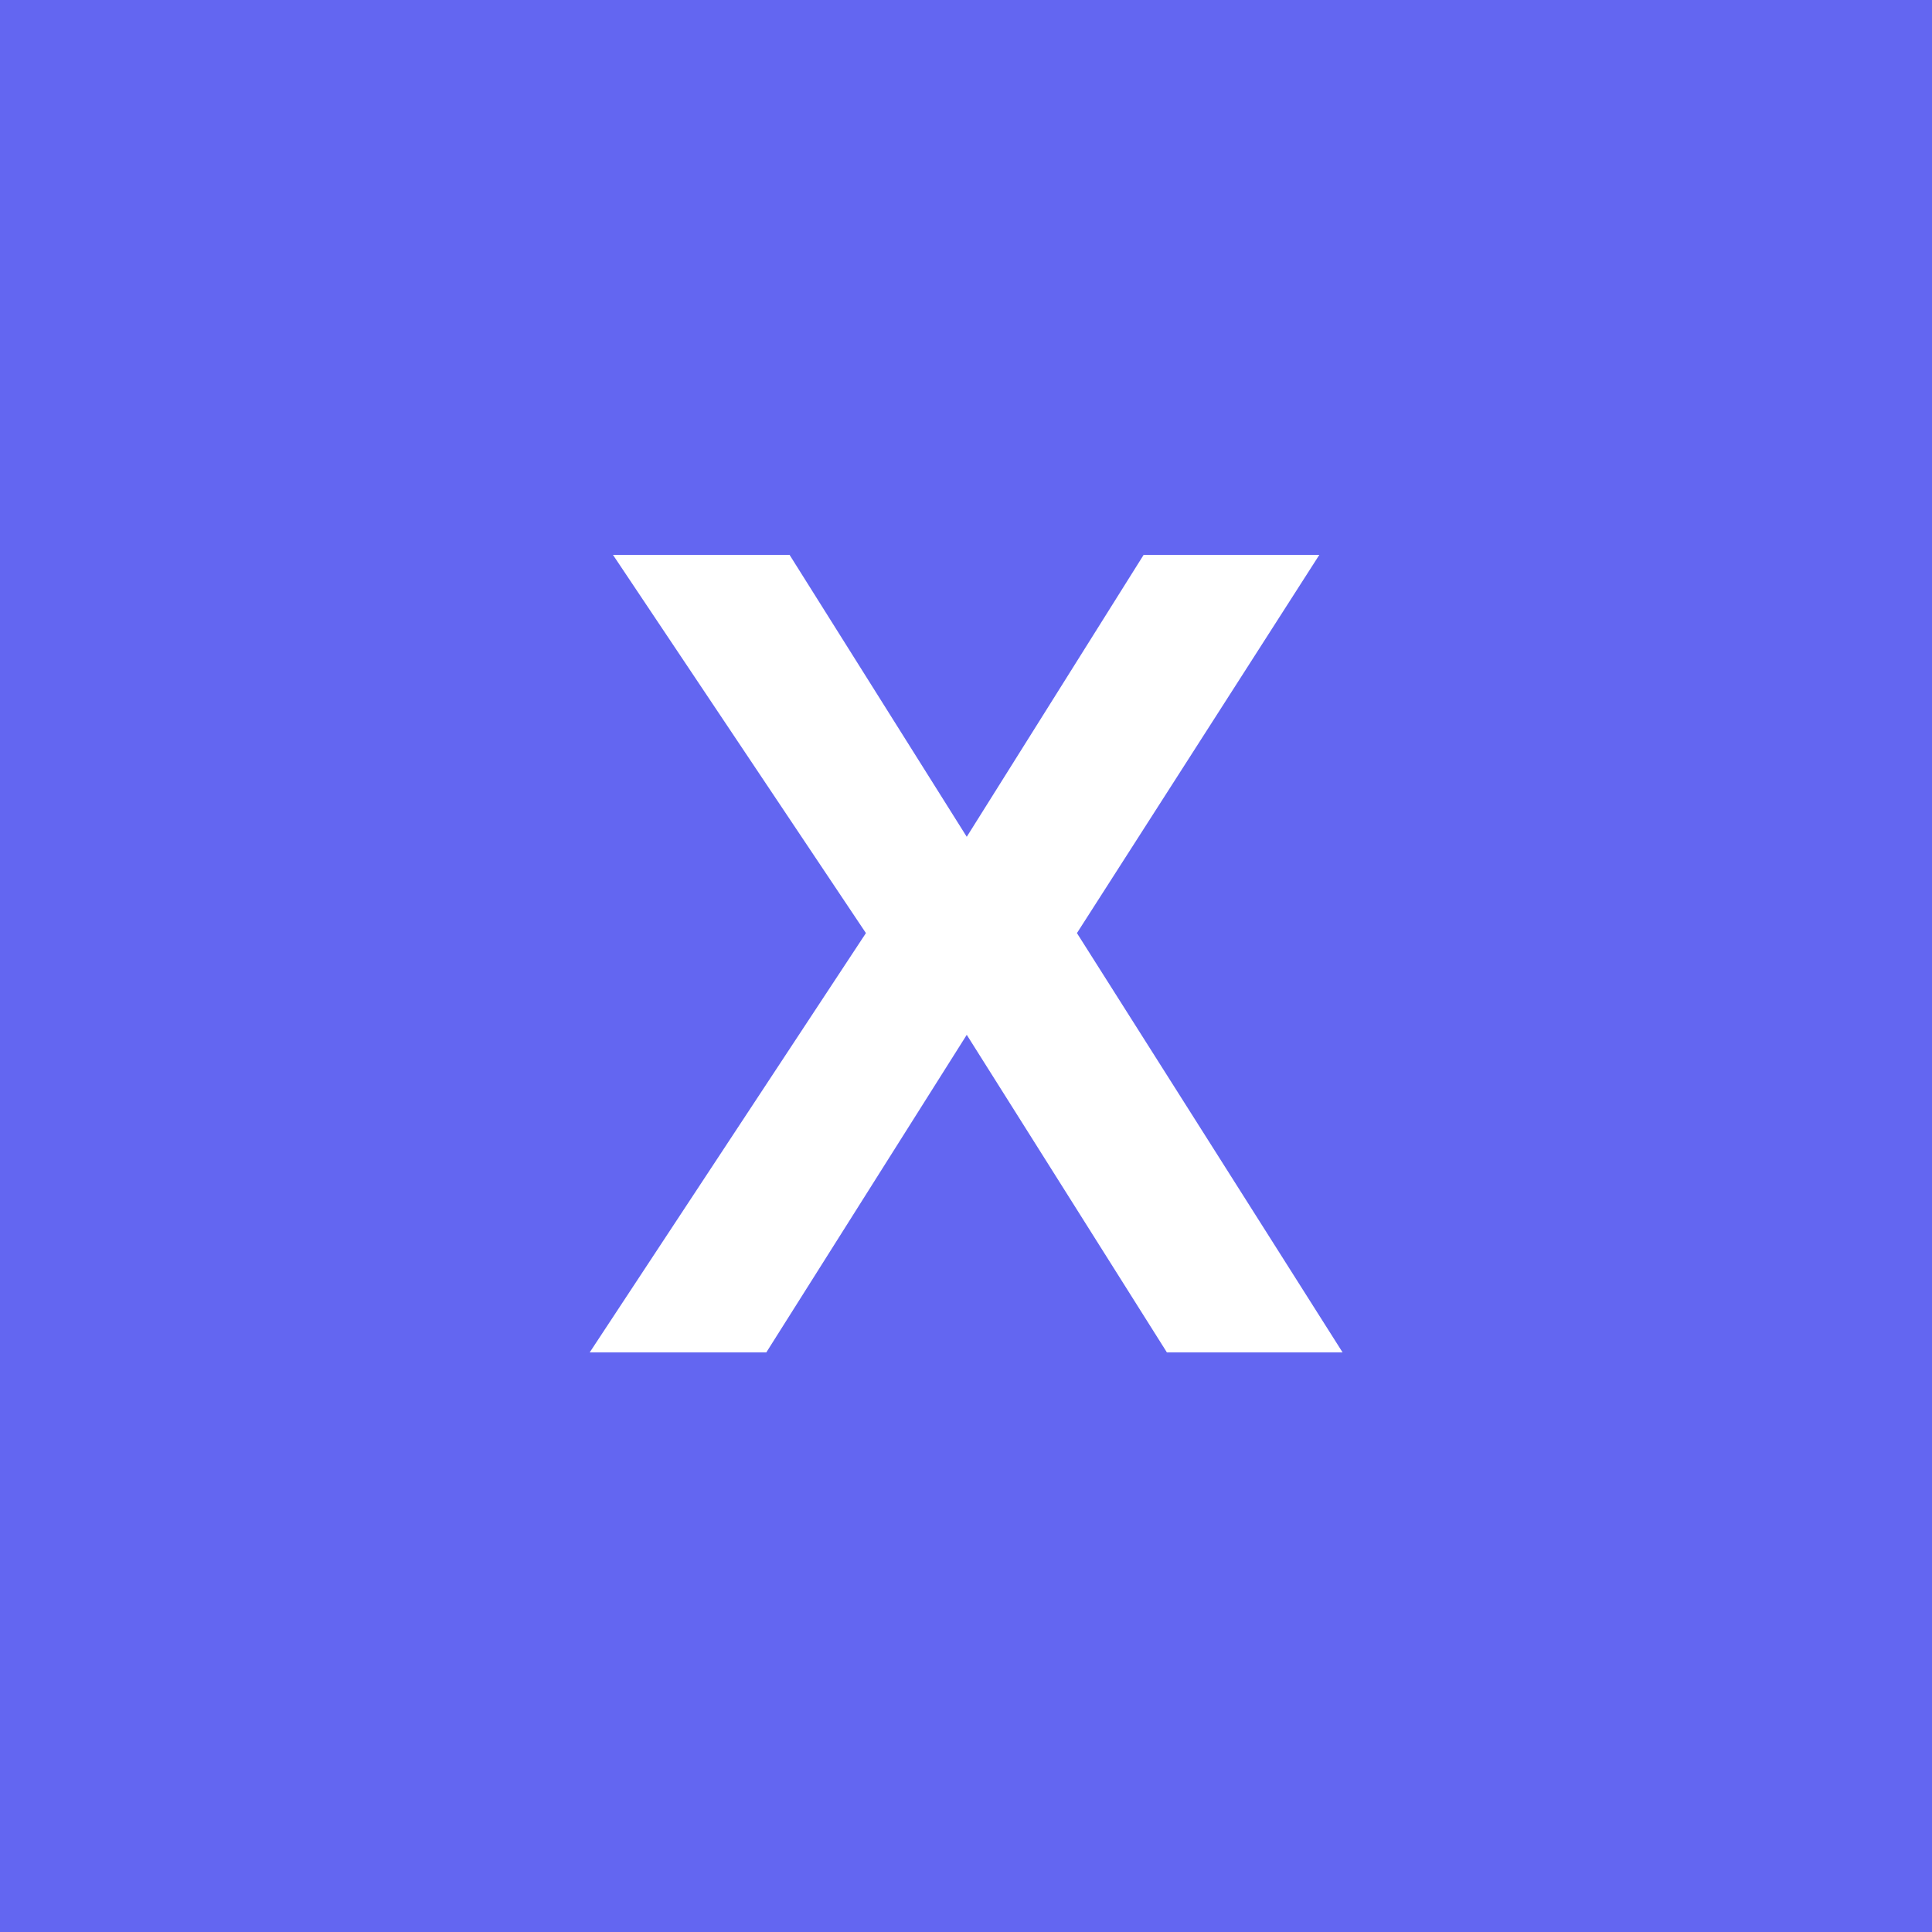
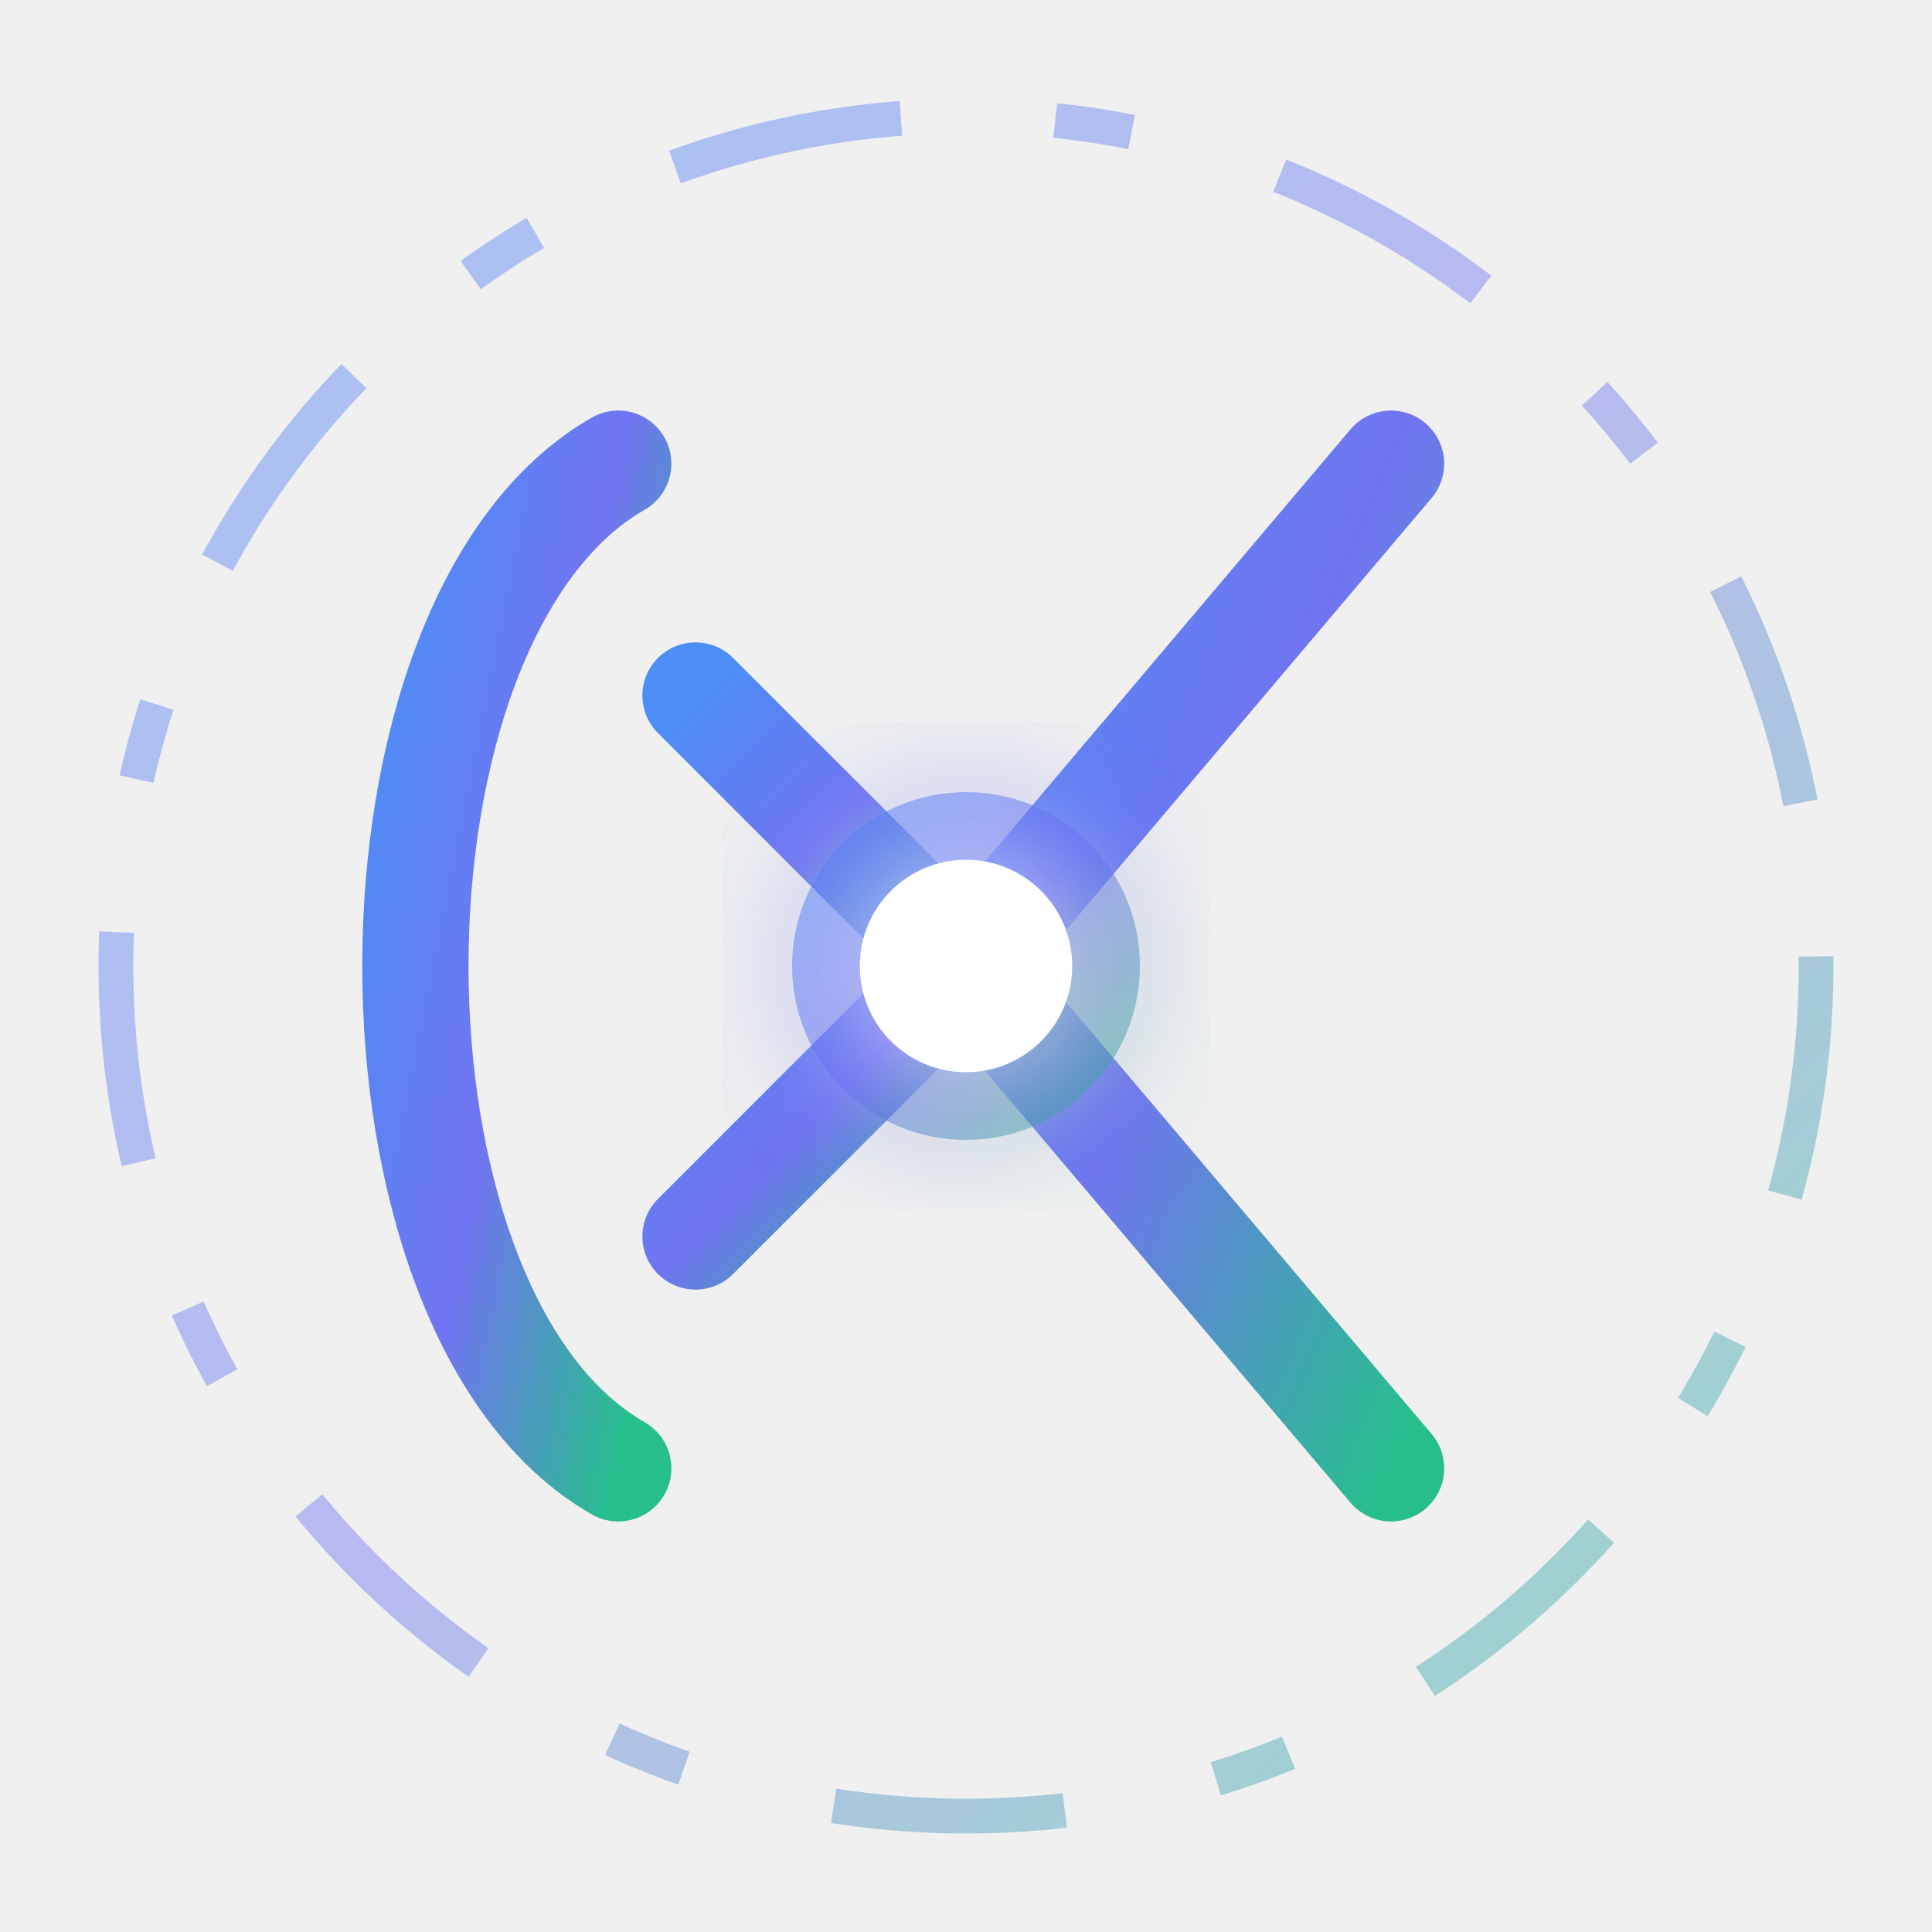
- <svg xmlns="http://www.w3.org/2000/svg" viewBox="0 0 100 100">
-   <rect width="100" height="100" fill="#6366f1" />
-   <text x="50" y="70" font-family="Arial" font-size="60" font-weight="bold" text-anchor="middle" fill="white">X</text>
+ <svg xmlns="http://www.w3.org/2000/svg" viewBox="0 0 100 100" fill="none">
+   <defs>
+     <linearGradient id="fav-logo-grad" x1="0%" y1="0%" x2="100%" y2="100%">
+       <stop offset="0%" stop-color="#3b82f6" />
+       <stop offset="50%" stop-color="#6366f1" />
+       <stop offset="100%" stop-color="#10b981" />
+     </linearGradient>
+     <filter id="fav-glow" x="-20%" y="-20%" width="140%" height="140%">
+       <feGaussianBlur stdDeviation="3" result="blur" />
+       <feComposite in="SourceGraphic" in2="blur" operator="over" />
+     </filter>
+   </defs>
+   <circle cx="50" cy="50" r="44" stroke="url(#fav-logo-grad)" stroke-width="1.8" stroke-dasharray="12 8 4 8" opacity="0.4" />
+   <path d="M 32 24 C 18 32, 18 68, 32 76" stroke="url(#fav-logo-grad)" stroke-width="5.5" stroke-linecap="round" opacity="0.9" />
+   <path d="M 72 24 L 50 50 L 72 76" stroke="url(#fav-logo-grad)" stroke-width="5.5" stroke-linecap="round" opacity="0.9" />
+   <path d="M 50 50 L 36 36" stroke="url(#fav-logo-grad)" stroke-width="5.5" stroke-linecap="round" opacity="0.9" />
+   <path d="M 50 50 L 36 64" stroke="url(#fav-logo-grad)" stroke-width="5.5" stroke-linecap="round" opacity="0.9" />
+   <g filter="url(#fav-glow)">
+     <circle cx="50" cy="50" r="9" fill="url(#fav-logo-grad)" opacity="0.5" />
+     <circle cx="50" cy="50" r="5.5" fill="#ffffff" />
+   </g>
</svg>
